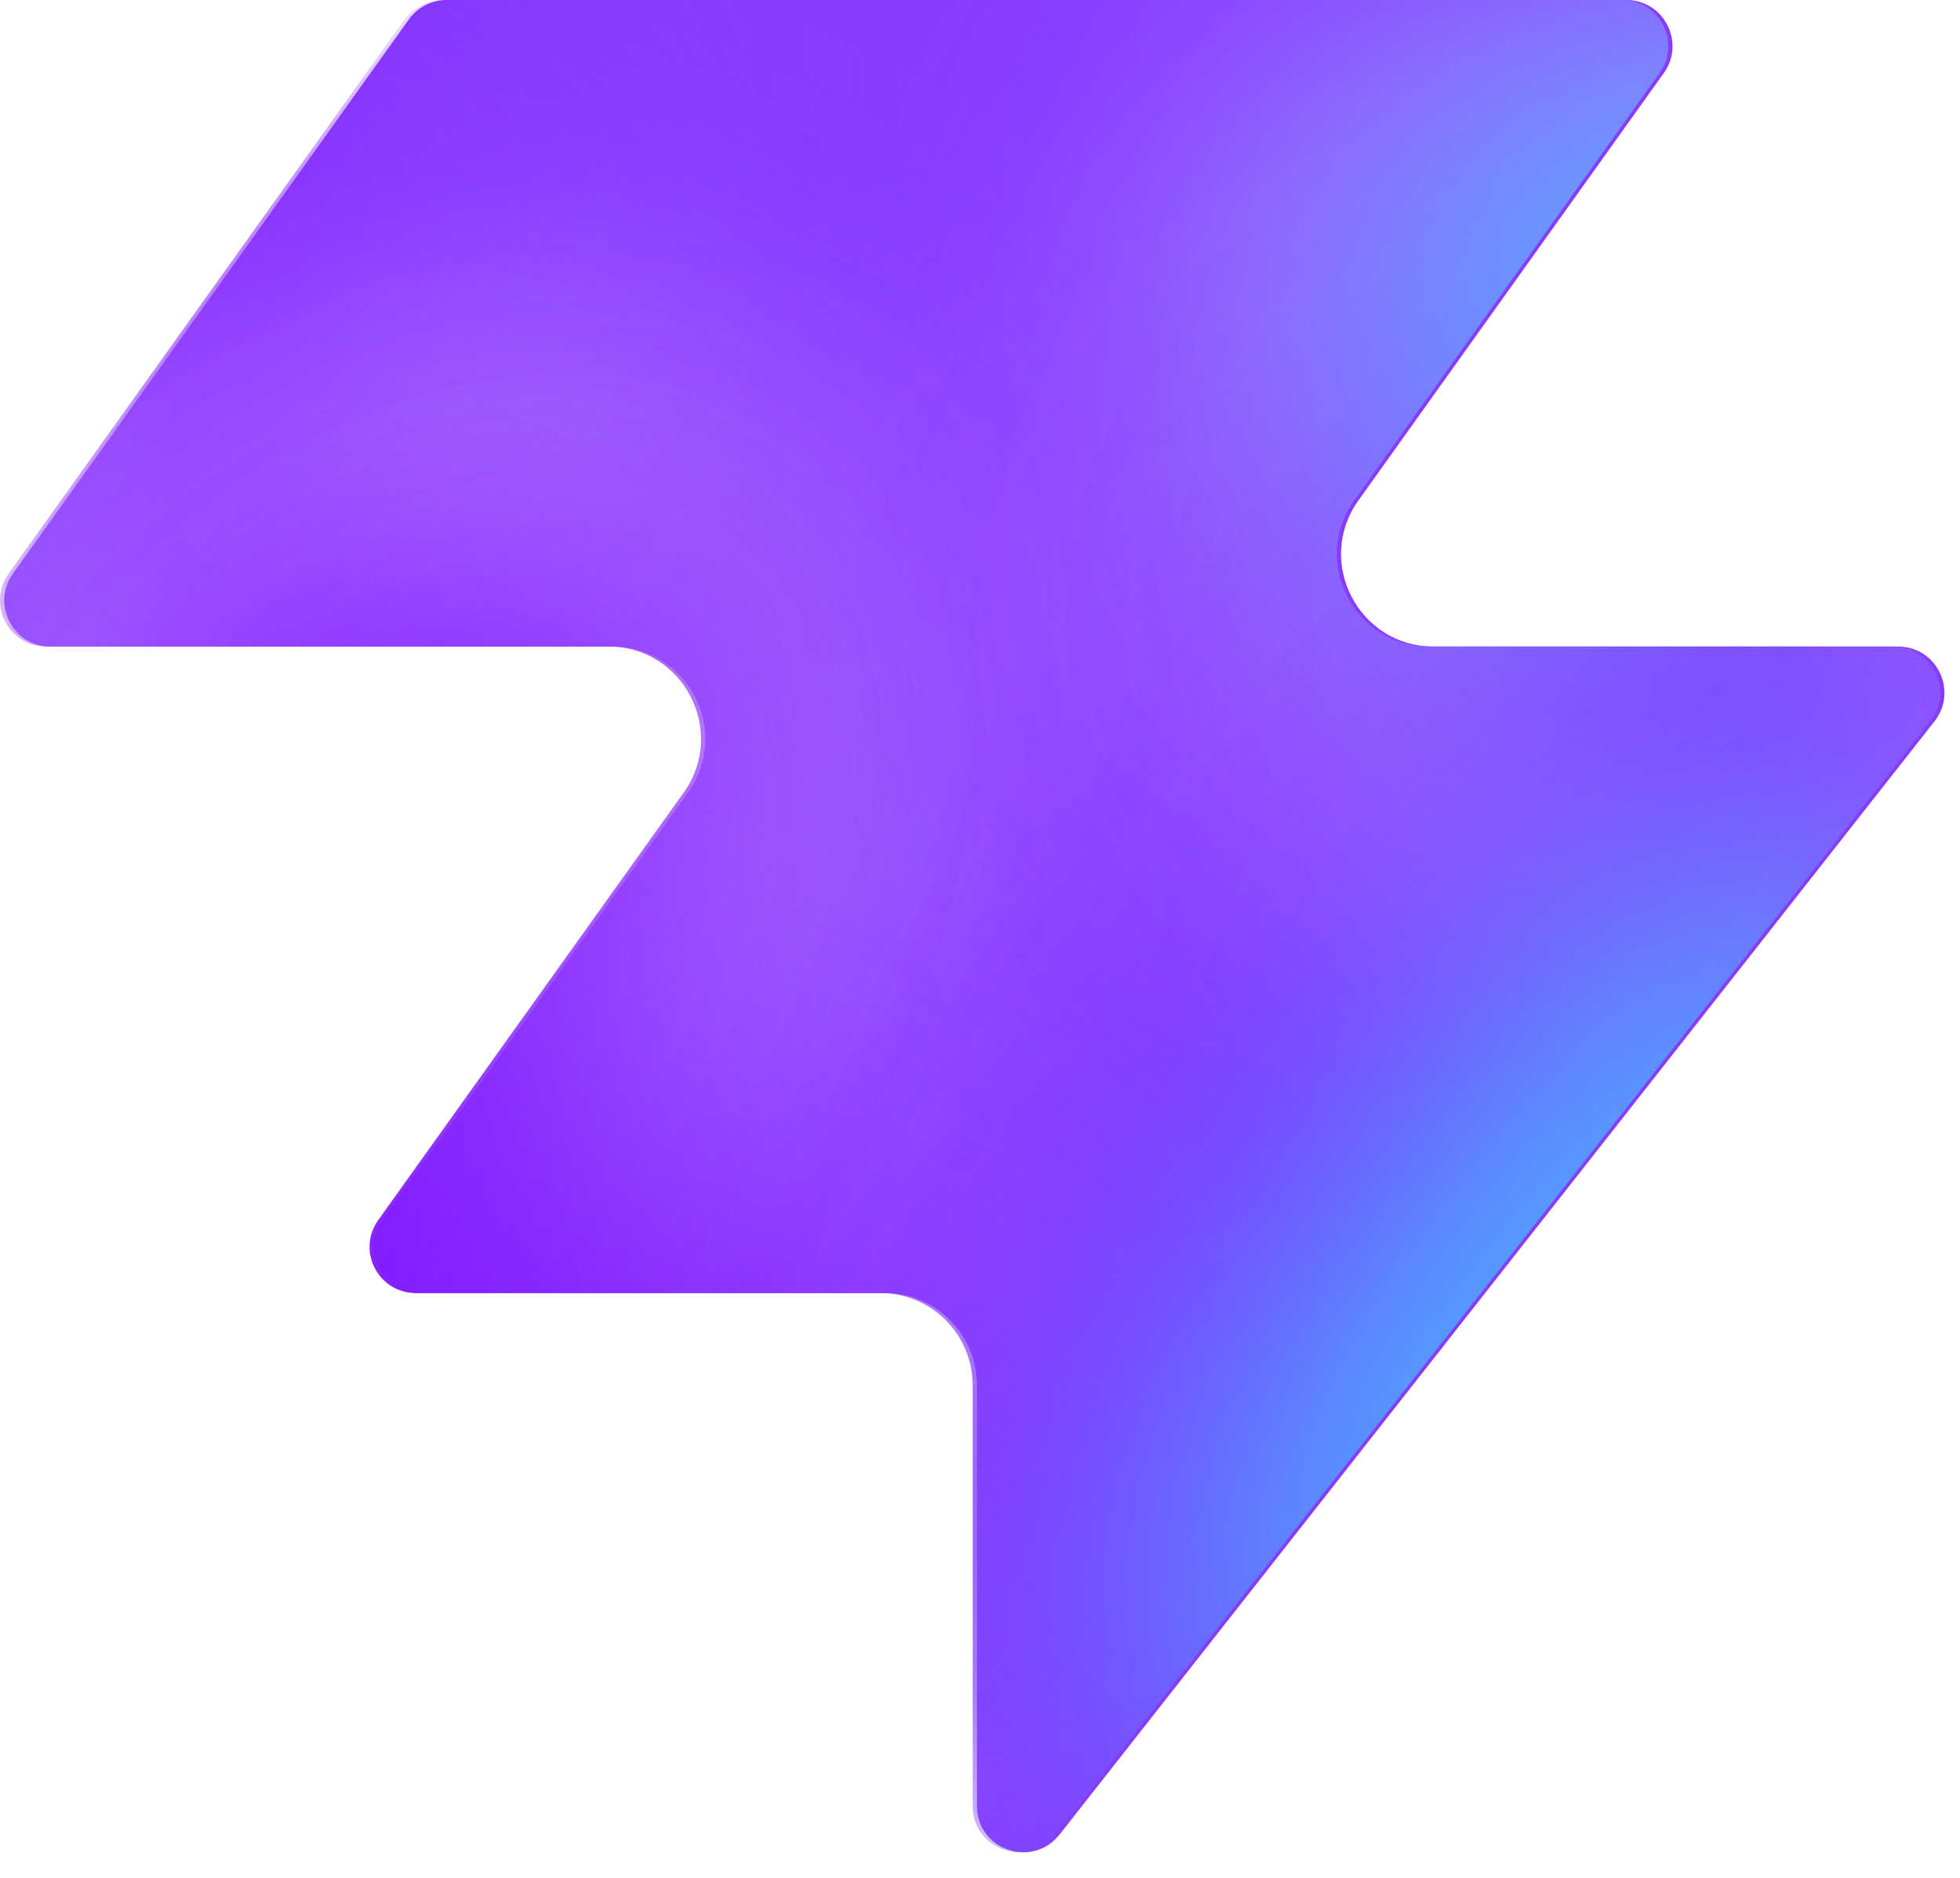
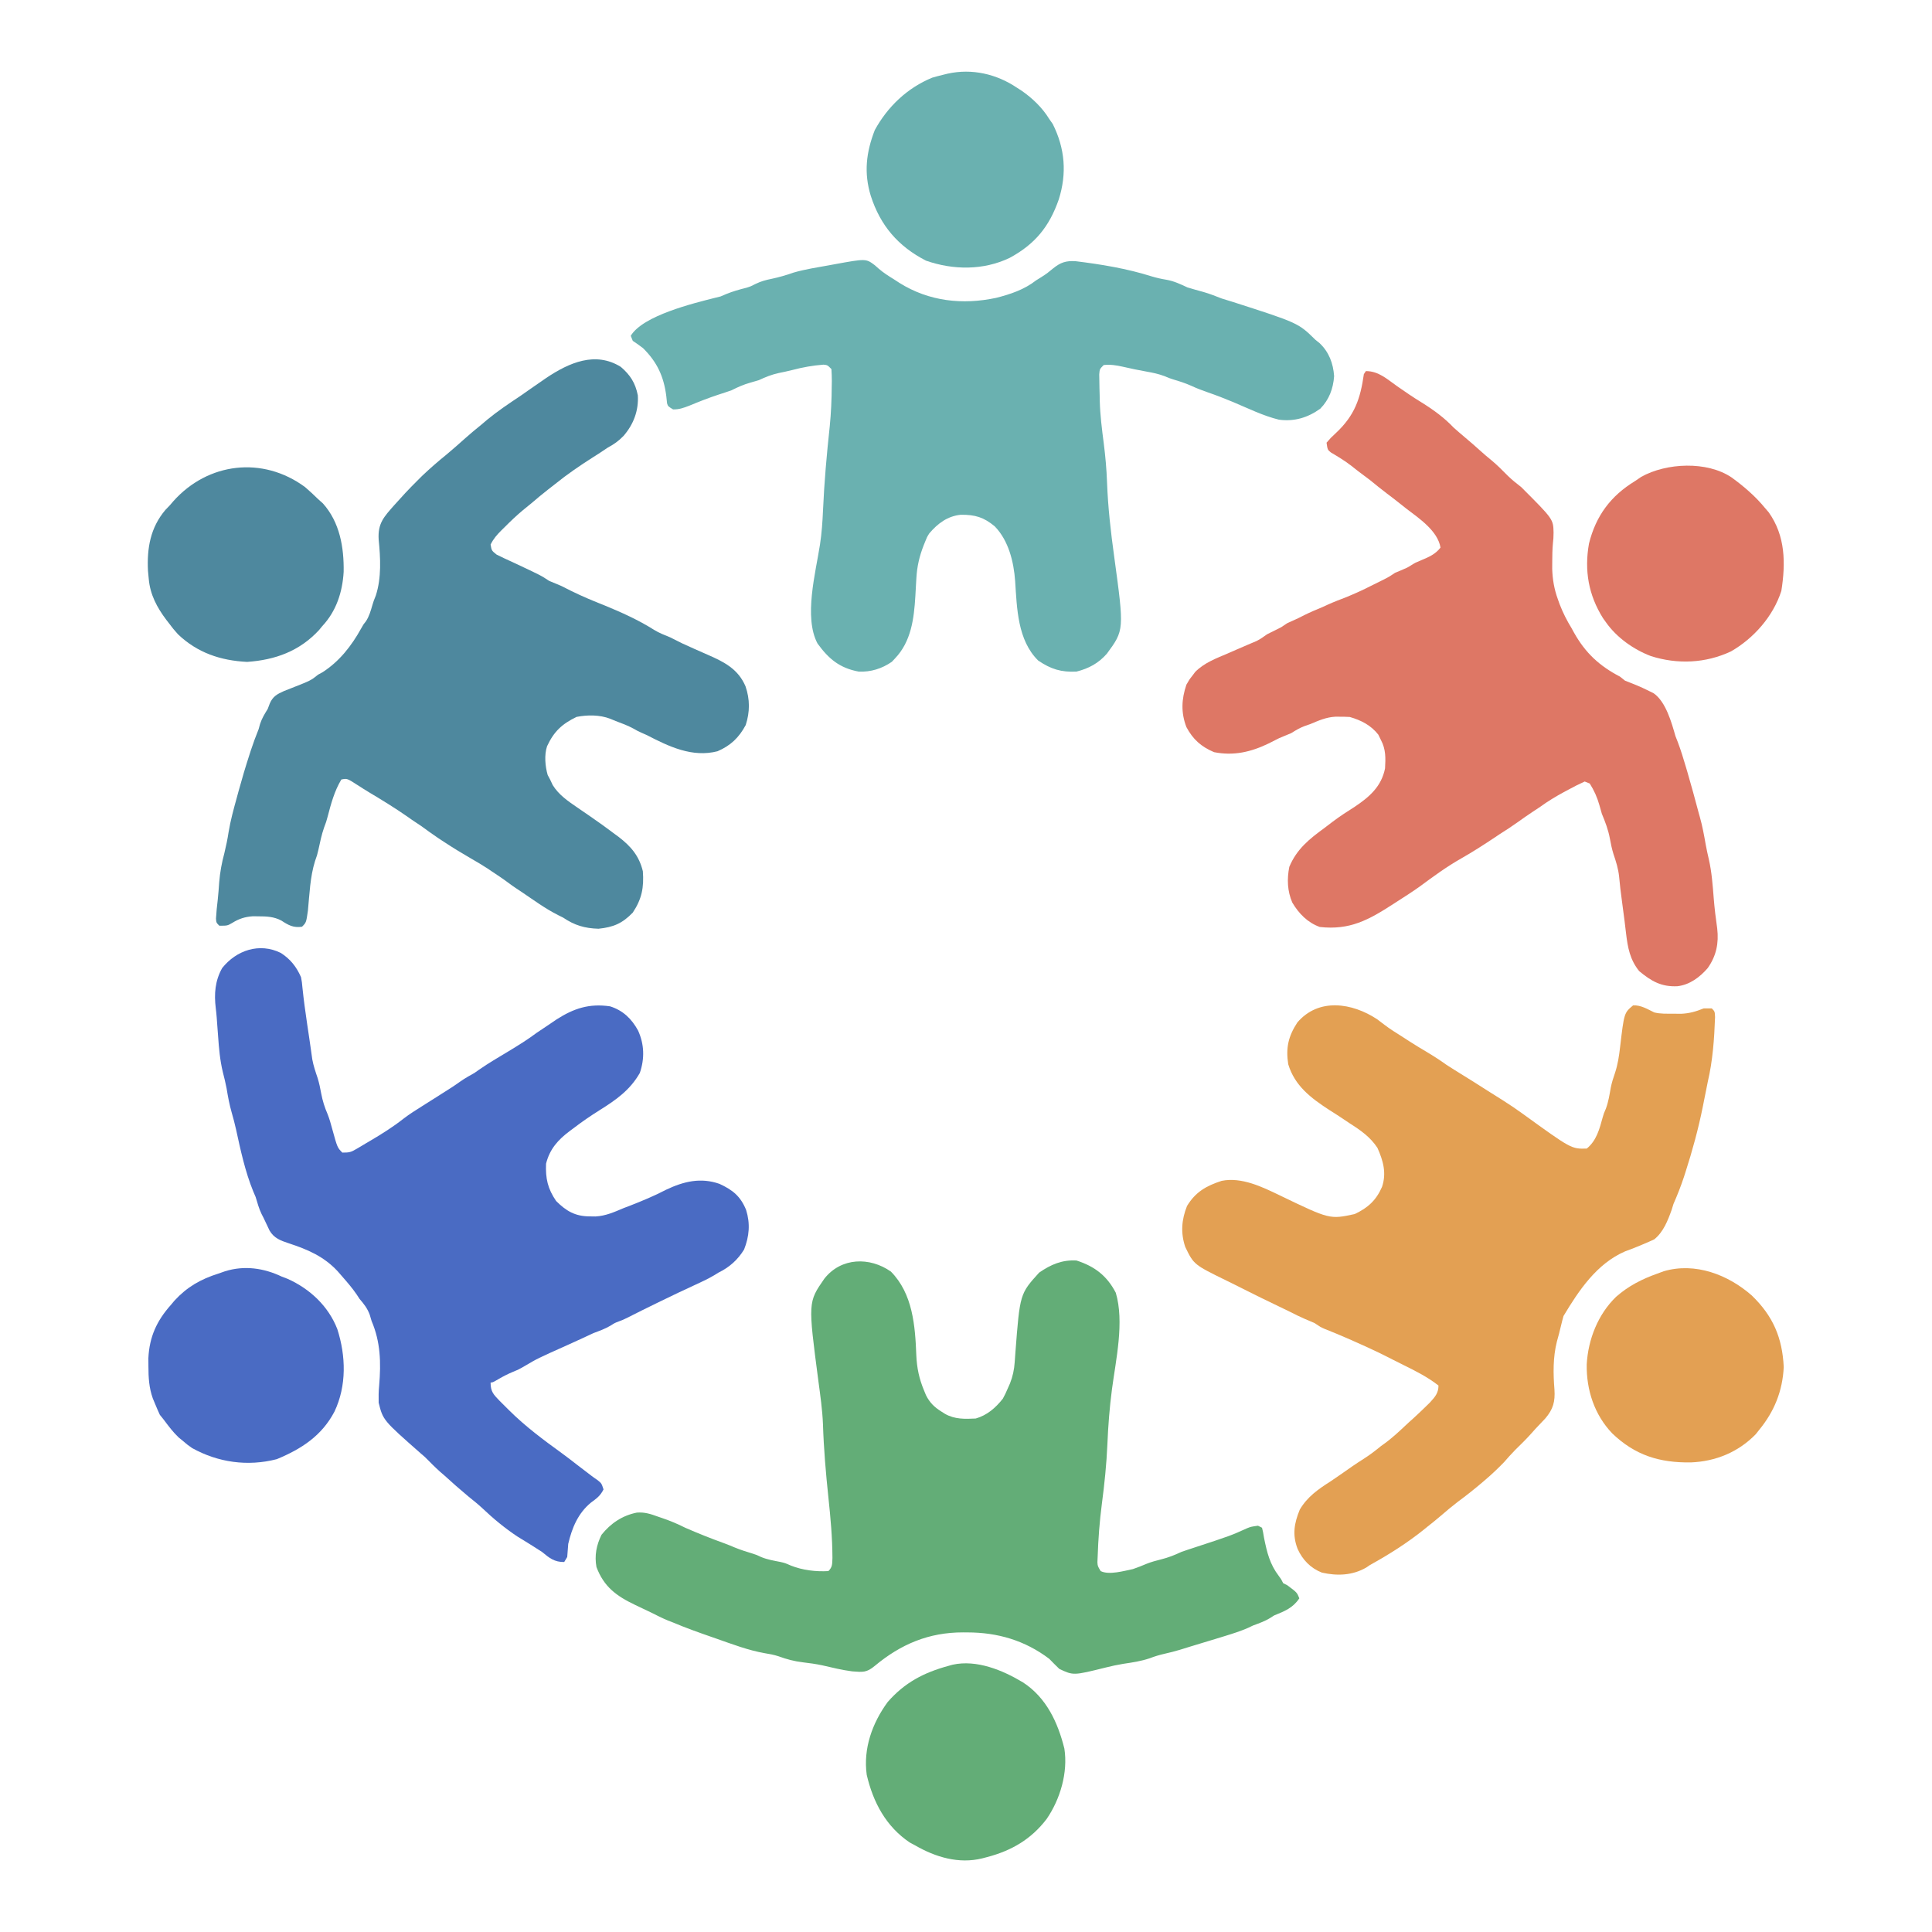
- <svg xmlns="http://www.w3.org/2000/svg" width="48" height="46" fill="none" viewBox="0 0 48 46">
-   <path fill="#863bff" d="M25.946 44.938c-.664.845-2.021.375-2.021-.698V33.937a2.26 2.26 0 0 0-2.262-2.262H10.287c-.92 0-1.456-1.04-.92-1.788l7.48-10.471c1.07-1.497 0-3.578-1.842-3.578H1.237c-.92 0-1.456-1.04-.92-1.788L10.013.474c.214-.297.556-.474.92-.474h28.894c.92 0 1.456 1.04.92 1.788l-7.48 10.471c-1.07 1.498 0 3.579 1.842 3.579h11.377c.943 0 1.473 1.088.89 1.83L25.947 44.94z" style="fill:#863bff;fill:color(display-p3 .525 .23 1);fill-opacity:1" />
-   <mask id="a" width="48" height="46" x="0" y="0" maskUnits="userSpaceOnUse" style="mask-type:alpha">
-     <path fill="#000" d="M25.842 44.938c-.664.844-2.021.375-2.021-.698V33.937a2.26 2.26 0 0 0-2.262-2.262H10.183c-.92 0-1.456-1.04-.92-1.788l7.48-10.471c1.07-1.498 0-3.579-1.842-3.579H1.133c-.92 0-1.456-1.04-.92-1.787L9.91.473c.214-.297.556-.474.92-.474h28.894c.92 0 1.456 1.04.92 1.788l-7.48 10.471c-1.07 1.498 0 3.578 1.842 3.578h11.377c.943 0 1.473 1.088.89 1.832L25.843 44.94z" style="fill:#000;fill-opacity:1" />
-   </mask>
-   <g mask="url(#a)">
-     <g filter="url(#b)">
-       <ellipse cx="5.508" cy="14.704" fill="#ede6ff" rx="5.508" ry="14.704" style="fill:#ede6ff;fill:color(display-p3 .927 .903 1);fill-opacity:1" transform="matrix(.00324 1 1 -.00324 -4.47 31.516)" />
-     </g>
-     <g filter="url(#c)">
-       <ellipse cx="10.399" cy="29.851" fill="#ede6ff" rx="10.399" ry="29.851" style="fill:#ede6ff;fill:color(display-p3 .927 .903 1);fill-opacity:1" transform="matrix(.00324 1 1 -.00324 -39.328 7.883)" />
-     </g>
-     <g filter="url(#d)">
-       <ellipse cx="5.508" cy="30.487" fill="#7e14ff" rx="5.508" ry="30.487" style="fill:#7e14ff;fill:color(display-p3 .492 .077 1);fill-opacity:1" transform="rotate(89.814 -25.913 -14.639)scale(1 -1)" />
-     </g>
-     <g filter="url(#e)">
-       <ellipse cx="5.508" cy="30.599" fill="#7e14ff" rx="5.508" ry="30.599" style="fill:#7e14ff;fill:color(display-p3 .492 .077 1);fill-opacity:1" transform="rotate(89.814 -32.644 -3.334)scale(1 -1)" />
-     </g>
-     <g filter="url(#f)">
-       <ellipse cx="5.508" cy="30.599" fill="#7e14ff" rx="5.508" ry="30.599" style="fill:#7e14ff;fill:color(display-p3 .492 .077 1);fill-opacity:1" transform="matrix(.00324 1 1 -.00324 -34.34 30.47)" />
-     </g>
-     <g filter="url(#g)">
-       <ellipse cx="14.072" cy="22.078" fill="#ede6ff" rx="14.072" ry="22.078" style="fill:#ede6ff;fill:color(display-p3 .927 .903 1);fill-opacity:1" transform="rotate(93.35 24.506 48.493)scale(-1 1)" />
-     </g>
-     <g filter="url(#h)">
-       <ellipse cx="3.47" cy="21.501" fill="#7e14ff" rx="3.47" ry="21.501" style="fill:#7e14ff;fill:color(display-p3 .492 .077 1);fill-opacity:1" transform="rotate(89.009 28.708 47.59)scale(-1 1)" />
-     </g>
-     <g filter="url(#i)">
-       <ellipse cx="3.47" cy="21.501" fill="#7e14ff" rx="3.47" ry="21.501" style="fill:#7e14ff;fill:color(display-p3 .492 .077 1);fill-opacity:1" transform="rotate(89.009 28.708 47.59)scale(-1 1)" />
-     </g>
-     <g filter="url(#j)">
-       <ellipse cx=".387" cy="8.972" fill="#7e14ff" rx="4.407" ry="29.108" style="fill:#7e14ff;fill:color(display-p3 .492 .077 1);fill-opacity:1" transform="rotate(39.51 .387 8.972)" />
-     </g>
-     <g filter="url(#k)">
-       <ellipse cx="47.523" cy="-6.092" fill="#7e14ff" rx="4.407" ry="29.108" style="fill:#7e14ff;fill:color(display-p3 .492 .077 1);fill-opacity:1" transform="rotate(37.892 47.523 -6.092)" />
-     </g>
-     <g filter="url(#l)">
-       <ellipse cx="41.412" cy="6.333" fill="#47bfff" rx="5.971" ry="9.665" style="fill:#47bfff;fill:color(display-p3 .28 .748 1);fill-opacity:1" transform="rotate(37.892 41.412 6.333)" />
-     </g>
-     <g filter="url(#m)">
-       <ellipse cx="-1.879" cy="38.332" fill="#7e14ff" rx="4.407" ry="29.108" style="fill:#7e14ff;fill:color(display-p3 .492 .077 1);fill-opacity:1" transform="rotate(37.892 -1.88 38.332)" />
-     </g>
-     <g filter="url(#n)">
-       <ellipse cx="-1.879" cy="38.332" fill="#7e14ff" rx="4.407" ry="29.108" style="fill:#7e14ff;fill:color(display-p3 .492 .077 1);fill-opacity:1" transform="rotate(37.892 -1.88 38.332)" />
-     </g>
-     <g filter="url(#o)">
-       <ellipse cx="35.651" cy="29.907" fill="#7e14ff" rx="4.407" ry="29.108" style="fill:#7e14ff;fill:color(display-p3 .492 .077 1);fill-opacity:1" transform="rotate(37.892 35.651 29.907)" />
-     </g>
-     <g filter="url(#p)">
-       <ellipse cx="38.418" cy="32.4" fill="#47bfff" rx="5.971" ry="15.297" style="fill:#47bfff;fill:color(display-p3 .28 .748 1);fill-opacity:1" transform="rotate(37.892 38.418 32.4)" />
-     </g>
-   </g>
-   <defs>
-     <filter id="b" width="60.045" height="41.654" x="-19.77" y="16.149" color-interpolation-filters="sRGB" filterUnits="userSpaceOnUse">
-       <feFlood flood-opacity="0" result="BackgroundImageFix" />
-       <feBlend in="SourceGraphic" in2="BackgroundImageFix" result="shape" />
-       <feGaussianBlur result="effect1_foregroundBlur_2002_17158" stdDeviation="7.659" />
-     </filter>
-     <filter id="c" width="90.34" height="51.437" x="-54.613" y="-7.533" color-interpolation-filters="sRGB" filterUnits="userSpaceOnUse">
-       <feFlood flood-opacity="0" result="BackgroundImageFix" />
-       <feBlend in="SourceGraphic" in2="BackgroundImageFix" result="shape" />
-       <feGaussianBlur result="effect1_foregroundBlur_2002_17158" stdDeviation="7.659" />
-     </filter>
-     <filter id="d" width="79.355" height="29.4" x="-49.64" y="2.03" color-interpolation-filters="sRGB" filterUnits="userSpaceOnUse">
-       <feFlood flood-opacity="0" result="BackgroundImageFix" />
-       <feBlend in="SourceGraphic" in2="BackgroundImageFix" result="shape" />
-       <feGaussianBlur result="effect1_foregroundBlur_2002_17158" stdDeviation="4.596" />
-     </filter>
-     <filter id="e" width="79.579" height="29.4" x="-45.045" y="20.029" color-interpolation-filters="sRGB" filterUnits="userSpaceOnUse">
-       <feFlood flood-opacity="0" result="BackgroundImageFix" />
-       <feBlend in="SourceGraphic" in2="BackgroundImageFix" result="shape" />
-       <feGaussianBlur result="effect1_foregroundBlur_2002_17158" stdDeviation="4.596" />
-     </filter>
-     <filter id="f" width="79.579" height="29.4" x="-43.513" y="21.178" color-interpolation-filters="sRGB" filterUnits="userSpaceOnUse">
-       <feFlood flood-opacity="0" result="BackgroundImageFix" />
-       <feBlend in="SourceGraphic" in2="BackgroundImageFix" result="shape" />
-       <feGaussianBlur result="effect1_foregroundBlur_2002_17158" stdDeviation="4.596" />
-     </filter>
-     <filter id="g" width="74.749" height="58.852" x="15.756" y="-17.901" color-interpolation-filters="sRGB" filterUnits="userSpaceOnUse">
-       <feFlood flood-opacity="0" result="BackgroundImageFix" />
-       <feBlend in="SourceGraphic" in2="BackgroundImageFix" result="shape" />
-       <feGaussianBlur result="effect1_foregroundBlur_2002_17158" stdDeviation="7.659" />
-     </filter>
-     <filter id="h" width="61.377" height="25.362" x="23.548" y="2.284" color-interpolation-filters="sRGB" filterUnits="userSpaceOnUse">
-       <feFlood flood-opacity="0" result="BackgroundImageFix" />
-       <feBlend in="SourceGraphic" in2="BackgroundImageFix" result="shape" />
-       <feGaussianBlur result="effect1_foregroundBlur_2002_17158" stdDeviation="4.596" />
-     </filter>
-     <filter id="i" width="61.377" height="25.362" x="23.548" y="2.284" color-interpolation-filters="sRGB" filterUnits="userSpaceOnUse">
-       <feFlood flood-opacity="0" result="BackgroundImageFix" />
-       <feBlend in="SourceGraphic" in2="BackgroundImageFix" result="shape" />
-       <feGaussianBlur result="effect1_foregroundBlur_2002_17158" stdDeviation="4.596" />
-     </filter>
-     <filter id="j" width="56.045" height="63.649" x="-27.636" y="-22.853" color-interpolation-filters="sRGB" filterUnits="userSpaceOnUse">
-       <feFlood flood-opacity="0" result="BackgroundImageFix" />
-       <feBlend in="SourceGraphic" in2="BackgroundImageFix" result="shape" />
-       <feGaussianBlur result="effect1_foregroundBlur_2002_17158" stdDeviation="4.596" />
-     </filter>
-     <filter id="k" width="54.814" height="64.646" x="20.116" y="-38.415" color-interpolation-filters="sRGB" filterUnits="userSpaceOnUse">
-       <feFlood flood-opacity="0" result="BackgroundImageFix" />
-       <feBlend in="SourceGraphic" in2="BackgroundImageFix" result="shape" />
-       <feGaussianBlur result="effect1_foregroundBlur_2002_17158" stdDeviation="4.596" />
-     </filter>
-     <filter id="l" width="33.541" height="35.313" x="24.641" y="-11.323" color-interpolation-filters="sRGB" filterUnits="userSpaceOnUse">
-       <feFlood flood-opacity="0" result="BackgroundImageFix" />
-       <feBlend in="SourceGraphic" in2="BackgroundImageFix" result="shape" />
-       <feGaussianBlur result="effect1_foregroundBlur_2002_17158" stdDeviation="4.596" />
-     </filter>
-     <filter id="m" width="54.814" height="64.646" x="-29.286" y="6.009" color-interpolation-filters="sRGB" filterUnits="userSpaceOnUse">
-       <feFlood flood-opacity="0" result="BackgroundImageFix" />
-       <feBlend in="SourceGraphic" in2="BackgroundImageFix" result="shape" />
-       <feGaussianBlur result="effect1_foregroundBlur_2002_17158" stdDeviation="4.596" />
-     </filter>
-     <filter id="n" width="54.814" height="64.646" x="-29.286" y="6.009" color-interpolation-filters="sRGB" filterUnits="userSpaceOnUse">
-       <feFlood flood-opacity="0" result="BackgroundImageFix" />
-       <feBlend in="SourceGraphic" in2="BackgroundImageFix" result="shape" />
-       <feGaussianBlur result="effect1_foregroundBlur_2002_17158" stdDeviation="4.596" />
-     </filter>
-     <filter id="o" width="54.814" height="64.646" x="8.244" y="-2.416" color-interpolation-filters="sRGB" filterUnits="userSpaceOnUse">
-       <feFlood flood-opacity="0" result="BackgroundImageFix" />
-       <feBlend in="SourceGraphic" in2="BackgroundImageFix" result="shape" />
-       <feGaussianBlur result="effect1_foregroundBlur_2002_17158" stdDeviation="4.596" />
-     </filter>
-     <filter id="p" width="39.409" height="43.623" x="18.713" y="10.588" color-interpolation-filters="sRGB" filterUnits="userSpaceOnUse">
-       <feFlood flood-opacity="0" result="BackgroundImageFix" />
-       <feBlend in="SourceGraphic" in2="BackgroundImageFix" result="shape" />
-       <feGaussianBlur result="effect1_foregroundBlur_2002_17158" stdDeviation="4.596" />
-     </filter>
-   </defs>
+ <svg xmlns="http://www.w3.org/2000/svg" viewBox="-17.5 52.0 1915.9 1915.9" role="img" aria-label="CivicSync">
+   <path d="M0 0 C2.47 1.83 4.93 3.69 7.36 5.58 C12.95 9.87 18.92 13.53 24.87 17.28 C27.06 18.7 29.24 20.12 31.5 21.59 C37.29 25.33 43.19 28.88 49.12 32.4 C55.91 36.45 62.45 40.66 68.87 45.28 C74.43 48.87 80.04 52.38 85.68 55.84 C93.59 60.69 101.4 65.69 109.22 70.68 C114.42 73.99 119.64 77.26 124.87 80.53 C131.55 84.74 138.02 89.14 144.41 93.77 C192.67 128.69 192.67 128.69 207.87 128.28 C217.56 120.53 220.59 108.73 223.75 97.15 C224.87 93.28 224.87 93.28 226.93 88.53 C229.44 81.72 230.47 74.87 231.74 67.74 C232.77 62.74 234.17 58.2 235.87 53.4 C238.68 45.01 239.91 36.66 240.93 27.9 C244.94 -6.28 244.94 -6.28 253.87 -13.72 C261.59 -14.13 268.07 -9.99 274.87 -6.72 C281.01 -5.19 287.21 -5.5 293.5 -5.47 C296.13 -5.45 298.76 -5.42 301.47 -5.39 C309.88 -5.77 316.14 -7.63 323.87 -10.72 C326.51 -10.72 329.15 -10.72 331.87 -10.72 C334.87 -7.72 334.87 -7.72 335.14 -2.16 C334.36 19.51 332.84 41.13 327.87 62.28 C327.19 65.63 326.53 68.98 325.87 72.34 C325.2 75.65 324.54 78.96 323.87 82.28 C323.59 83.73 323.3 85.18 323.01 86.67 C318.56 108.76 312.66 130.4 305.75 151.84 C305.5 152.6 305.5 152.6 304.26 156.46 C301.25 165.64 297.74 174.43 293.87 183.28 C293.29 185.15 292.72 187.03 292.12 188.96 C288.31 199.65 283.85 211.09 274.87 218.28 C271.61 219.81 268.32 221.26 265 222.65 C263.12 223.45 261.24 224.24 259.31 225.05 C254.88 226.87 250.43 228.56 245.93 230.21 C217.75 242.44 200.14 268.83 184.87 294.28 C183.96 297.46 183.13 300.68 182.37 303.9 C181.11 309.2 179.82 314.44 178.29 319.67 C174.35 335.22 174.59 351.4 175.87 367.28 C176.63 379.17 174.66 386.65 166.82 395.86 C164.64 398.22 162.43 400.55 160.19 402.86 C157.89 405.23 155.66 407.67 153.49 410.17 C148.28 416.08 142.64 421.53 137.03 427.06 C133.14 431.01 129.5 435.09 125.87 439.28 C120.08 445.22 114.19 450.9 107.87 456.28 C106.86 457.14 105.84 458.01 104.8 458.91 C96.8 465.73 88.65 472.23 80.18 478.46 C74.32 482.94 68.75 487.61 63.18 492.43 C58.83 496.17 54.37 499.73 49.87 503.28 C48.88 504.08 47.9 504.89 46.88 505.72 C30.11 519.26 11.73 530.86 -7.13 541.28 C-8.32 542.09 -9.52 542.9 -10.75 543.74 C-24.5 551.7 -39.67 552.19 -54.75 548.78 C-65.98 544.37 -73.95 536.13 -78.88 525.15 C-84.19 511.28 -82.24 499.86 -76.69 486.34 C-69.17 473.55 -58.44 466.11 -46.13 458.28 C-43.35 456.39 -40.58 454.5 -37.82 452.59 C-36.48 451.67 -35.15 450.75 -33.77 449.8 C-30.84 447.77 -27.92 445.71 -25 443.65 C-21.09 440.94 -17.15 438.38 -13.13 435.84 C-7.13 432.01 -1.64 427.8 3.87 423.28 C5.75 421.92 7.62 420.55 9.56 419.15 C15.86 414.28 21.58 409.1 27.35 403.62 C30.14 400.97 32.99 398.39 35.87 395.84 C40.22 391.87 44.48 387.84 48.68 383.71 C49.93 382.5 51.17 381.28 52.45 380.02 C57.37 374.64 60.87 370.72 60.87 363.28 C50.43 355.08 38.75 349.11 26.87 343.28 C6.87 333.28 6.87 333.28 2.5 331.03 C-5.95 326.9 -14.54 323.1 -23.13 319.28 C-24.53 318.65 -25.94 318.03 -27.38 317.39 C-35.65 313.74 -43.98 310.28 -52.39 306.95 C-56.13 305.28 -56.13 305.28 -62.13 301.28 C-65.54 299.8 -68.95 298.33 -72.38 296.89 C-77.03 294.89 -81.53 292.62 -86.04 290.32 C-91.16 287.76 -96.33 285.3 -101.5 282.84 C-110.77 278.42 -119.97 273.9 -129.13 269.28 C-131.8 267.94 -134.46 266.61 -137.13 265.28 C-138.45 264.62 -139.77 263.95 -141.12 263.27 C-143.8 261.94 -146.48 260.62 -149.16 259.31 C-181.75 243.35 -181.75 243.35 -190.25 225.84 C-194.96 211.88 -193.93 198.78 -188.5 185.21 C-180.07 171.24 -169.27 165.18 -154.13 160.28 C-134.34 156.32 -113.87 166.29 -96.49 174.69 C-47 198.55 -47 198.55 -22.19 193.21 C-9.05 186.95 -0.97 179.64 4.87 166.28 C9.5 152.62 6.05 140.42 0.37 127.65 C-6.67 116.84 -16.39 110.11 -27.13 103.28 C-29.65 101.59 -32.17 99.91 -34.69 98.21 C-38.95 95.37 -43.22 92.6 -47.57 89.9 C-65.71 78.08 -81.66 66.08 -88.13 44.65 C-90.67 28.47 -88.08 17.01 -79.13 3.28 C-57.99 -21.52 -24.7 -16.29 0 0 Z " fill="#E3A053" transform="translate(1348.129,1062.723)" />
+   <path d="M0 0 C12.68 0 20.9 7.92 31 15 C38.89 20.51 46.79 25.92 55 30.94 C66.65 38.15 77.54 46.04 87 56 C90.61 59.25 94.29 62.4 98.01 65.53 C103.3 69.98 108.51 74.47 113.62 79.12 C117.09 82.27 120.65 85.32 124.31 88.25 C130.12 93.1 135.32 98.29 140.62 103.69 C144.82 107.81 149.35 111.4 154 115 C185.8 146.8 185.8 146.8 186.12 160.06 C186 166 186 166 185.5 170.54 C184.92 176.82 184.83 183.01 184.81 189.31 C184.8 191.58 184.78 193.84 184.77 196.18 C185.13 206.77 186.75 216.29 190.38 226.25 C190.96 227.88 191.55 229.52 192.15 231.2 C195.42 239.67 199.26 247.26 204 255 C204.8 256.46 205.61 257.93 206.44 259.44 C217.81 279.69 231.71 292.43 252 303 C253.65 304.32 255.3 305.64 257 307 C260.57 308.42 264.14 309.84 267.73 311.24 C272.29 313.12 276.71 315.17 281.12 317.38 C281.82 317.72 281.82 317.72 285.32 319.46 C297.46 327.83 303.15 348.52 307 362 C307.75 363.91 308.5 365.81 309.27 367.78 C312.37 375.99 314.91 384.27 317.38 392.69 C317.85 394.31 318.33 395.93 318.83 397.61 C322.76 411.02 326.44 424.49 330 438 C330.39 439.37 330.77 440.74 331.17 442.15 C333.72 451.18 335.38 460.27 336.99 469.5 C337.9 474.46 338.97 479.34 340.12 484.25 C343 496.94 343.91 509.74 344.94 522.69 C345.75 532.8 346.96 542.8 348.41 552.84 C350.07 567.4 347.54 579.85 339 592 C331.19 601.04 321.11 608.6 309 610 C293.15 610.79 283.14 605.12 271 595 C261.9 583.7 259.66 571.72 258 557.56 C257.67 554.83 257.34 552.1 257.01 549.37 C256.84 547.98 256.68 546.6 256.51 545.17 C255.7 538.5 254.78 531.85 253.88 525.19 C252.79 517.23 251.82 509.31 251.12 501.31 C250.3 493.42 248.05 486.36 245.51 478.87 C243.95 473.85 242.94 468.92 242 463.75 C240.33 454.84 237.5 447.36 234 439 C233.16 436.13 232.34 433.26 231.56 430.38 C229.31 422.47 226.38 415.97 222 409 C220.35 408.34 218.7 407.68 217 407 C211.49 409.49 206.29 412.1 201 415 C199.45 415.83 197.9 416.66 196.3 417.52 C188.18 421.94 180.49 426.55 173 432 C170.59 433.61 168.17 435.22 165.75 436.81 C160.68 440.18 155.69 443.63 150.75 447.19 C144.97 451.35 139.04 455.21 133 459 C131.18 460.22 129.37 461.43 127.5 462.69 C116.69 469.86 105.8 476.92 94.5 483.31 C80.04 491.52 66.78 501.23 53.44 511.12 C46.12 516.34 38.57 521.16 31 526 C29.73 526.82 28.46 527.64 27.15 528.49 C2.68 544.33 -15.95 554.58 -45.69 551.25 C-57.76 546.95 -66.52 537.95 -73 527 C-77.9 515.58 -78.34 503.79 -75.94 491.62 C-68.51 473.89 -56.07 464.01 -41 453 C-38.29 450.94 -35.58 448.88 -32.88 446.81 C-25.79 441.49 -18.49 436.73 -11 432 C3.61 422.26 15.43 411.85 19 394 C19.59 383.9 19.87 375.12 15 366 C14.11 364.18 13.23 362.37 12.31 360.5 C5.03 351.21 -4.76 346.21 -16 343 C-19.14 342.82 -22.29 342.74 -25.44 342.75 C-26.24 342.75 -26.24 342.75 -30.31 342.73 C-39.37 343.25 -46.69 346.48 -55 350 C-56.9 350.66 -58.8 351.32 -60.75 352 C-65.71 353.89 -69.53 356.18 -74 359 C-77.99 360.69 -81.99 362.35 -86 364 C-89.45 365.74 -92.9 367.48 -96.35 369.23 C-113.91 377.75 -131.19 381.76 -150.62 377.88 C-163.48 372.37 -171.4 365.3 -178 353 C-183.48 338.64 -182.87 325.4 -178 311 C-175.12 305.94 -175.12 305.94 -172 302 C-171.11 300.8 -170.23 299.61 -169.31 298.38 C-160.4 289.29 -148.5 284.91 -137 280 C-134.29 278.81 -131.58 277.63 -128.88 276.44 C-124.82 274.66 -120.77 272.9 -116.69 271.18 C-115.29 270.59 -113.88 269.99 -112.44 269.38 C-111.18 268.85 -109.92 268.32 -108.62 267.77 C-104.74 265.87 -101.5 263.53 -98 261 C-93.34 258.65 -88.68 256.32 -84 254 C-82.02 252.68 -80.04 251.36 -78 250 C-74.35 248.31 -70.68 246.64 -67 245 C-65.04 244.01 -63.08 243.02 -61.06 242 C-55.13 239.06 -49.13 236.51 -43 234 C-41.21 233.17 -39.41 232.35 -37.56 231.5 C-31.46 228.76 -25.25 226.4 -19 224 C-10.84 220.6 -2.86 217.04 5 213 C9.37 210.82 13.74 208.64 18.12 206.5 C23 204 23 204 29 200 C29.97 199.6 29.97 199.6 34.88 197.56 C41 195 41 195 45 192.5 C49 190 49 190 54.88 187.56 C62.37 184.43 69.06 181.58 74 175 C71.24 158.47 52.91 146.13 40.23 136.48 C37.44 134.33 34.68 132.14 31.94 129.94 C28.36 127.08 24.73 124.3 21.06 121.56 C15.24 117.18 9.64 112.61 4 108 C0.01 104.99 -3.99 101.99 -8 99 C-10.04 97.39 -12.08 95.78 -14.19 94.12 C-20.66 89.07 -27.56 84.89 -34.64 80.74 C-38 78 -38 78 -39 71 C-35 66.33 -35 66.33 -29.56 61.25 C-11.14 43.94 -5.46 27.48 -2 3 C-1.34 2.01 -0.68 1.02 0 0 Z " fill="#DE7765" transform="translate(1337,420)" />
+   <path d="M0 0 C1.24 1.09 2.48 2.19 3.75 3.31 C8.55 7.48 13.59 10.67 19 14 C20.88 15.22 22.75 16.43 24.69 17.69 C53.82 35.85 87.07 39.5 120.31 32.38 C134.53 28.8 148.38 24.13 160 15 C160.9 14.44 160.9 14.44 165.44 11.62 C171 8 171 8 176.75 3.25 C184.25 -2.82 189.57 -4.52 199 -4 C224.31 -0.9 250.15 3.34 274.5 11.06 C279.46 12.54 283.94 13.55 289 14.38 C296.7 15.73 302.9 18.68 310 22 C315.3 23.63 320.63 25.1 325.98 26.56 C332.15 28.33 338.03 30.65 344 33 C347.64 34.12 351.28 35.25 354.92 36.37 C419.95 57.26 419.95 57.26 437 74 C438.36 75.09 439.72 76.19 441.12 77.31 C450.45 86.18 454.59 97.32 455.5 110 C454.61 122.4 450.56 133.34 441.75 142.31 C429.3 151.24 416.06 155.19 400.81 153.19 C385.1 149.38 370.18 141.91 355.31 135.69 C346.94 132.18 338.58 128.95 330 126 C324.46 124.05 319.13 122.06 313.81 119.56 C307.98 116.99 302.2 115.1 296.09 113.31 C292 112 292 112 287.29 110 C281.38 107.76 275.72 106.61 269.5 105.5 C261.63 104.06 253.84 102.54 246.06 100.69 C239.58 99.23 233.67 98.28 227 99 C223 103 223 103 222.57 108.27 C222.61 110.43 222.65 112.59 222.69 114.81 C222.73 117.17 222.77 119.52 222.81 121.95 C222.84 123.11 222.84 123.11 223 129 C223.03 130.88 223.06 132.77 223.1 134.71 C223.49 148.7 225.21 162.45 227.02 176.31 C228.68 189.33 229.85 202.3 230.32 215.41 C231.24 240.26 234.03 264.6 237.44 289.23 C247.36 361.82 247.36 361.82 230.19 385.19 C221.97 394.63 212.23 399.94 200 403 C184.93 403.75 174.6 400.62 162 392 C141.52 371.82 140.98 340.15 139.18 313.16 C137.81 294.07 132.67 273.1 119 259 C107.97 249.84 99.55 247.38 85.34 247.47 C72.13 248.78 62.45 256.06 54 266 C51.75 269.62 51.75 269.62 50 274 C49.51 275.22 49.02 276.44 48.51 277.7 C44.26 288.55 41.9 298.62 41.25 310.29 C41.2 311.26 41.2 311.26 40.9 316.14 C40.68 320.15 40.45 324.16 40.23 328.17 C38.89 350.46 36.1 373.23 20 390 C19.48 390.55 19.48 390.55 16.88 393.31 C7.13 400.07 -4.16 403.6 -16 403 C-34.9 399.47 -45.72 390.41 -56.81 375.12 C-70.62 349.1 -58.64 304.87 -54.34 277.02 C-52.63 265.75 -51.85 254.57 -51.35 243.18 C-50.13 215.21 -47.67 187.45 -44.65 159.61 C-43.35 146.34 -42.77 133.14 -42.69 119.81 C-42.66 118.24 -42.63 116.68 -42.6 115.06 C-42.58 111.04 -42.77 107.02 -43 103 C-47 99 -47 99 -50.88 98.62 C-61.45 99.4 -71.52 101.24 -81.78 103.93 C-86.27 105.07 -90.78 106 -95.31 106.94 C-102.42 108.49 -108.4 110.89 -115 114 C-117.84 114.87 -120.7 115.7 -123.56 116.5 C-130.19 118.37 -135.84 120.88 -142 124 C-146.42 125.57 -150.88 127.02 -155.34 128.46 C-165.04 131.66 -174.52 135.38 -183.94 139.31 C-189.69 141.5 -193.9 143.1 -200 143 C-205 140 -205 140 -206 137 C-206.25 134.65 -206.5 132.3 -206.75 129.88 C-209.23 110.41 -215.76 96.12 -229.88 82.19 C-233.15 79.66 -236.56 77.3 -240 75 C-240.66 73.35 -241.32 71.7 -242 70 C-229.94 49.9 -179.79 37.73 -158.31 32.31 C-156.56 31.88 -154.81 31.45 -153 31 C-151.14 30.22 -149.29 29.43 -147.38 28.62 C-140.82 25.92 -134.36 24.12 -127.49 22.41 C-123 21 -123 21 -118.11 18.5 C-112.8 15.9 -108.1 14.67 -102.31 13.5 C-94.8 11.9 -87.8 9.88 -80.56 7.32 C-68.96 3.96 -56.87 2.15 -45 0 C-43.2 -0.33 -41.39 -0.67 -39.53 -1.01 C-8.8 -6.6 -8.8 -6.6 0 0 Z " fill="#6AB1B0" transform="translate(850,315)" />
+   <path d="M0 0 C9.54 6.17 15.43 13.66 20 24 C20.93 29 20.93 29 21.44 34.56 C22.66 46.37 24.26 58.08 26 69.81 C26.25 71.5 26.5 73.19 26.76 74.93 C27.25 78.27 27.75 81.61 28.25 84.95 C28.77 88.42 29.27 91.9 29.75 95.38 C29.88 96.25 29.88 96.25 30.5 100.67 C30.72 102.23 30.94 103.8 31.16 105.41 C32.34 111.89 34.42 117.97 36.53 124.2 C38.06 129.2 39.07 134.11 40 139.25 C41.38 146.61 43.43 153.11 46.43 160.02 C48.33 164.83 49.65 169.7 51 174.69 C56.07 193.07 56.07 193.07 61 198 C68 198 69.52 197.62 75.19 194.25 C76.58 193.43 77.97 192.61 79.41 191.77 C80.16 191.31 80.16 191.31 84 189 C85.66 188.03 87.32 187.05 89.03 186.05 C100.27 179.41 111.18 172.59 121.44 164.5 C127.38 159.94 133.66 155.98 140 152 C143.17 150 146.33 148 149.5 146 C151.11 144.99 152.71 143.97 154.37 142.93 C170.95 132.44 170.95 132.44 178.31 127.25 C182.75 124.17 187.28 121.62 192 119 C193.46 117.97 194.93 116.94 196.44 115.88 C205.95 109.25 215.96 103.43 225.89 97.46 C235.55 91.63 244.96 85.78 254 79 C257.82 76.41 261.66 73.85 265.51 71.31 C268.19 69.53 270.85 67.71 273.5 65.88 C290.57 54.97 305.84 49.94 326.44 52.94 C339.34 56.99 347.89 65.32 354.25 76.94 C360.46 90.63 360.87 104.71 356 119 C346.27 136.08 332.32 145.8 316 156 C307.02 161.64 298.42 167.53 290 174 C289.43 174.42 289.43 174.42 286.57 176.54 C274.89 185.29 266.64 194.45 263 209 C262.4 223.62 264.59 233.7 273 246 C283.08 256.08 291.99 261.14 306.06 261.25 C308.05 261.28 310.05 261.3 312.1 261.33 C322.27 260.76 330.7 256.94 340 253 C341.92 252.28 343.84 251.56 345.81 250.81 C358.15 245.98 370.45 240.91 382.19 234.75 C399.62 226.5 416.44 222.47 435 229 C448.07 235.03 455.83 241.24 461.38 254.81 C465.64 268.42 464.58 280.91 459.38 294.12 C453.09 304.37 444.73 311.79 434 317 C432.52 317.91 431.03 318.83 429.5 319.77 C423.7 323.18 417.82 325.97 411.69 328.75 C399.84 334.17 388.09 339.79 376.38 345.5 C374.8 346.27 373.23 347.03 371.62 347.82 C362.33 352.35 353.07 356.92 343.88 361.62 C339 364 339 364 334.88 365.5 C331 367 331 367 327.31 369.38 C321.79 372.73 316.04 374.71 310 377 C306.35 378.69 302.7 380.39 299.06 382.1 C293.89 384.52 288.68 386.85 283.47 389.19 C254.51 402.16 254.51 402.16 241.75 409.69 C236 413 236 413 230.12 415.44 C225.23 417.49 220.94 419.66 216.38 422.31 C210 426 210 426 208 426 C208 435.17 210.9 437.85 217.14 444.37 C219.17 446.4 221.21 448.42 223.25 450.44 C224.26 451.45 225.27 452.46 226.32 453.5 C242.55 469.64 260.63 483.04 279.12 496.44 C283.83 499.87 288.41 503.41 293 507 C309.29 519.51 309.29 519.51 314.4 523.03 C318 526 318 526 320 532 C316.74 538.52 313.18 540.9 307.44 545.15 C294.59 555.79 288.73 570.19 285 586 C284.63 590.33 284.28 594.66 284 599 C283.5 599.83 283.5 599.83 281 604 C271.33 604.14 266.21 600.01 259 594 C255.96 592 252.9 590.05 249.81 588.12 C248.12 587.06 246.42 586 244.68 584.91 C241.28 582.79 237.86 580.7 234.44 578.62 C222.14 570.42 210.87 561.13 200.16 550.96 C195.64 546.73 190.83 542.88 186 539 C177.81 532.2 169.85 525.19 162 518 C160.68 516.87 159.36 515.73 158 514.56 C152.79 509.92 147.94 504.94 143 500 C141.78 498.94 140.56 497.88 139.3 496.79 C101.34 463.38 101.34 463.38 97 446 C96.87 440.26 96.93 434.67 97.5 428.96 C99.4 406.4 98.91 385.86 90 365 C89.38 362.92 88.76 360.83 88.12 358.69 C85.71 352.23 82.46 348.21 78 343 C77.07 341.58 76.14 340.15 75.19 338.69 C70.9 332.39 66 326.73 61 321 C60.23 320.11 60.23 320.11 56.31 315.62 C42.5 300.81 26.59 294.08 7.74 287.89 C-0.36 285.18 -6.64 282.99 -11.2 275.29 C-11.51 274.62 -11.51 274.62 -13.12 271.19 C-13.77 269.84 -14.41 268.49 -15.07 267.11 C-15.39 266.43 -15.39 266.43 -17 263 C-17.7 261.64 -18.4 260.28 -19.12 258.88 C-21.75 253.45 -23.24 247.76 -25 242 C-25.78 240.18 -26.55 238.35 -27.36 236.47 C-35.4 216.78 -39.92 195.66 -44.44 174.92 C-45.7 169.35 -47.09 163.91 -48.69 158.44 C-51 150.46 -52.47 142.43 -53.81 134.23 C-54.84 128.85 -56.12 123.65 -57.48 118.35 C-60.38 106.36 -61.4 94.46 -62.25 82.19 C-62.57 77.97 -62.88 73.76 -63.2 69.54 C-63.33 67.71 -63.46 65.87 -63.6 63.98 C-63.85 60.92 -64.14 57.86 -64.53 54.81 C-66.27 40.67 -65.27 27.59 -58.19 15 C-44.1 -2.68 -21.23 -10.48 0 0 Z " fill="#4A6BC3" transform="translate(261,997)" />
+   <path d="M0 0 C9.35 8.03 14.41 15.86 16.88 28.19 C17.83 43.42 12.57 57.17 2.62 68.56 C-2.15 73.53 -7.03 76.91 -13.12 80.19 C-16.13 82.18 -19.13 84.18 -22.12 86.19 C-23.88 87.3 -25.63 88.42 -27.44 89.56 C-40.47 97.87 -53.11 106.46 -65.12 116.19 C-67.39 117.96 -69.67 119.73 -71.94 121.5 C-77.64 125.97 -83.2 130.57 -88.7 135.29 C-91.52 137.67 -94.39 139.99 -97.27 142.29 C-103.55 147.54 -109.35 153.08 -115.12 158.88 C-116.15 159.88 -117.17 160.89 -118.22 161.92 C-122.84 166.54 -126.18 170.3 -129.12 176.19 C-128.12 182.19 -128.12 182.19 -123.12 186.19 C-120.62 187.48 -118.07 188.7 -115.5 189.88 C-114.75 190.22 -114.75 190.22 -110.96 191.97 C-110.16 192.33 -110.16 192.33 -106.12 194.19 C-79.03 206.92 -79.03 206.92 -71.12 212.19 C-67.13 213.87 -63.13 215.53 -59.12 217.19 C-55.73 218.88 -52.34 220.58 -48.96 222.3 C-38.27 227.57 -27.3 232.13 -16.22 236.51 C0.65 243.43 17.61 251.07 33.05 260.83 C38.09 263.94 43.41 265.95 48.88 268.19 C52.88 270.19 56.88 272.19 60.88 274.19 C69.15 277.99 77.46 281.7 85.81 285.33 C102.31 292.52 116.33 299.49 123.69 316.81 C128.11 329.71 128.1 342.22 123.88 355.19 C117.18 367.7 108.9 375.58 95.88 381.19 C70.84 387.61 47.75 376.52 25.88 365.19 C24.33 364.51 22.78 363.83 21.19 363.12 C16.87 361.19 16.87 361.19 12.62 358.75 C6.88 355.65 0.99 353.46 -5.12 351.19 C-6.02 350.82 -6.02 350.82 -10.56 348.94 C-20.9 344.97 -33.07 344.99 -43.88 347.12 C-58.31 354.13 -66.28 361.51 -73.12 376.19 C-76.01 384.85 -75.01 396.14 -72.5 404.75 C-71.72 406.21 -70.93 407.68 -70.12 409.19 C-69.26 411.02 -68.39 412.86 -67.5 414.75 C-61.45 424.49 -52.42 430.61 -43.06 437 C-41.06 438.38 -39.06 439.75 -36.99 441.17 C-35.06 442.49 -33.12 443.82 -31.12 445.19 C-27.97 447.39 -24.83 449.6 -21.69 451.81 C-20.41 452.71 -19.13 453.61 -17.82 454.54 C-13.88 457.37 -10 460.27 -6.12 463.19 C-4.83 464.14 -3.53 465.09 -2.19 466.06 C10.01 475.45 18.2 484.91 21.88 500.19 C23.06 516.19 20.89 527.66 11.88 541.19 C1.46 551.97 -7.35 555.65 -22.12 557.19 C-35.81 556.76 -45.78 553.84 -57.12 546.19 C-58.77 545.36 -60.42 544.54 -62.12 543.69 C-75.16 537.17 -87.03 528.28 -99.12 520.19 C-100.75 519.11 -102.37 518.04 -104.04 516.93 C-106.72 515.13 -109.36 513.26 -111.94 511.31 C-117.2 507.39 -122.65 503.8 -128.12 500.19 C-129.49 499.26 -130.86 498.32 -132.27 497.36 C-137.68 493.82 -143.21 490.6 -148.81 487.38 C-157.75 482.19 -166.5 476.88 -175.12 471.19 C-177.17 469.85 -179.21 468.51 -181.31 467.12 C-187.01 463.26 -192.56 459.24 -198.12 455.19 C-201.12 453.18 -204.12 451.18 -207.12 449.19 C-208.67 448.09 -210.22 447 -211.81 445.88 C-223.9 437.49 -236.42 429.77 -249.06 422.25 C-253.26 419.71 -257.38 417.1 -261.5 414.44 C-271.45 408.05 -271.45 408.05 -277.12 409.19 C-284.05 420.72 -287.37 433.26 -290.75 446.17 C-292.12 451.19 -292.12 451.19 -294.19 456.69 C-296.76 463.98 -298.25 471.42 -299.9 478.96 C-301.12 484.19 -301.12 484.19 -303.25 490.19 C-308.15 505.86 -308.69 523 -310.28 539.27 C-311.96 551.02 -311.96 551.02 -316.12 555.19 C-324.74 556.45 -329.56 553.67 -336.54 549.13 C-343.88 545.15 -351.34 544.89 -359.56 544.88 C-361.31 544.86 -363.07 544.84 -364.87 544.82 C-372.73 545.37 -378.57 547.22 -385.25 551.38 C-390.12 554.19 -390.12 554.19 -398.12 554.19 C-401.12 551.19 -401.12 551.19 -401.44 547.12 C-401.11 540.83 -400.44 534.63 -399.69 528.37 C-399.06 522.63 -398.66 516.89 -398.25 511.12 C-397.44 501.13 -395.73 491.85 -393.12 482.19 C-391.44 475.23 -389.98 468.35 -388.93 461.27 C-387.02 449.71 -383.93 438.53 -380.81 427.25 C-380.53 426.23 -380.53 426.23 -379.13 421.04 C-375.74 408.66 -372.1 396.39 -368.12 384.19 C-367.9 383.51 -367.9 383.51 -366.79 380.06 C-364.47 372.99 -361.89 366.09 -359.12 359.19 C-358.67 357.54 -358.22 355.89 -357.75 354.19 C-355.93 348.57 -353.2 344.21 -350.12 339.19 C-349.47 337.43 -348.81 335.68 -348.12 333.88 C-345.11 326.8 -340.78 324.48 -333.91 321.43 C-331.55 320.51 -329.19 319.58 -326.75 318.62 C-307.38 311 -307.38 311 -300.12 305.19 C-298.68 304.4 -297.24 303.62 -295.75 302.81 C-279.05 292.05 -267.03 276.68 -257.5 259.44 C-255.12 255.19 -255.12 255.19 -252.62 252.12 C-249.41 247.06 -247.99 241.91 -246.32 236.17 C-245.12 232.19 -245.12 232.19 -242.94 226.75 C-237.22 209.19 -238.31 189.35 -240.12 171.19 C-241.12 154.95 -234.72 148.58 -224.51 136.98 C-217.25 128.84 -209.91 120.83 -202.12 113.19 C-200.48 111.54 -198.82 109.89 -197.12 108.19 C-189.39 100.84 -181.43 93.9 -173.12 87.19 C-166.64 81.72 -160.23 76.19 -153.94 70.5 C-148.79 65.89 -143.49 61.54 -138.12 57.19 C-136.21 55.56 -134.29 53.93 -132.31 52.25 C-122.05 43.85 -111.17 36.51 -100.12 29.19 C-96.79 26.86 -93.45 24.53 -90.12 22.19 C-85.81 19.16 -81.48 16.16 -77.12 13.19 C-76.04 12.44 -74.96 11.7 -73.85 10.93 C-51.28 -4.17 -25.21 -15.69 0 0 Z " fill="#4E889E" transform="translate(598.125,415.8125)" />
+   <path d="M0 0 C21.68 21.99 24.06 53.74 25.18 83.06 C25.72 95.48 27.99 106.29 32.81 117.81 C33.46 119.39 34.1 120.96 34.77 122.58 C38.5 129.97 43.08 134.47 50.06 138.81 C51.25 139.56 52.44 140.31 53.66 141.08 C63.18 146.55 73.45 146.23 84.12 145.69 C95.41 142.45 103.8 135.12 111 126 C113.58 121.12 113.58 121.12 115.81 116 C116.56 114.31 117.31 112.62 118.08 110.88 C120.85 103.85 122.23 97.31 122.75 89.79 C122.86 88.25 122.97 86.7 123.09 85.11 C123.2 83.48 123.32 81.86 123.44 80.19 C127.91 22.04 127.91 22.04 147 1 C158.69 -7.09 169.75 -11.81 184 -11 C202.09 -5.2 214.26 4.16 223 21 C231.6 50.1 223.1 87.22 219.18 116.8 C216.8 134.96 215.41 153 214.66 171.29 C213.79 191.12 211.79 210.59 209.19 230.27 C206.9 247.82 205.59 265.31 205 283 C204.96 283.85 204.96 283.85 204.77 288.13 C205 292 205 292 208 297 C216.35 301.17 231.34 296.76 240 295 C244.61 293.45 249.04 291.66 253.51 289.77 C258.27 287.89 262.98 286.6 267.94 285.38 C275.1 283.59 281.31 281.15 288 278 C292.09 276.54 296.2 275.21 300.33 273.86 C337.04 261.82 337.04 261.82 353.29 254.46 C357 253 357 253 364 252 C365.32 252.66 366.64 253.32 368 254 C369.06 258.25 369.06 258.25 370 264 C372.93 278.5 375.72 290.19 384.76 302 C387 305 387 305 389 309 C390.32 309.66 391.64 310.32 393 311 C402.68 318.2 402.68 318.2 405 324 C398.56 333.66 390.51 336.68 380 341 C378.7 341.83 377.4 342.65 376.06 343.5 C370.65 346.83 364.94 348.78 359 351 C357.4 351.76 355.79 352.53 354.14 353.32 C346.6 356.61 338.93 359.03 331.06 361.44 C329.51 361.92 327.96 362.4 326.36 362.9 C316.6 365.92 306.82 368.9 297.02 371.8 C293.44 372.87 289.87 373.99 286.31 375.12 C281.39 376.59 276.56 377.81 271.56 378.94 C266.24 380.14 261.63 381.53 256.5 383.5 C247.84 386.39 239.41 387.64 230.4 388.96 C224.5 389.92 218.8 391.17 213 392.62 C180.94 400.58 180.94 400.58 167 394 C163.6 390.73 160.27 387.39 157 384 C132.92 365.78 105.81 357.83 75.88 357.81 C74.45 357.8 73.03 357.79 71.57 357.78 C37.53 357.73 9.77 369.52 -16 391 C-24.16 397.8 -27.93 397.23 -38.38 396.44 C-48.45 395.15 -58.24 392.73 -68.13 390.44 C-74.45 389.11 -80.65 388.22 -87.06 387.5 C-95.78 386.48 -103.33 384.45 -111.55 381.45 C-116.16 379.95 -120.58 379.13 -125.38 378.38 C-141.76 375.47 -157.34 369.48 -173 364 C-174.47 363.49 -175.94 362.98 -177.46 362.45 C-190.44 357.94 -203.34 353.36 -216 348 C-217.65 347.36 -219.3 346.72 -221 346.06 C-226.83 343.66 -232.37 340.84 -238 338 C-243.28 335.47 -248.56 332.97 -253.85 330.46 C-272.33 321.62 -284.66 312.51 -292 293 C-294.09 281.67 -292.08 271.29 -287 261 C-277.95 249.69 -266.44 241.89 -252 239 C-244.15 238.4 -238.36 240.31 -231 243 C-229.62 243.47 -228.23 243.94 -226.8 244.43 C-218.85 247.14 -211.51 250.22 -204 254 C-191.2 259.59 -178.26 264.75 -165.12 269.48 C-161.65 270.76 -158.22 272.18 -154.81 273.62 C-148.84 276.07 -142.84 277.95 -136.66 279.81 C-133 281 -133 281 -128.69 283.06 C-122.49 285.62 -116.19 286.64 -109.63 287.93 C-105 289 -105 289 -99.12 291.56 C-87.61 296.14 -74.37 297.71 -62 297 C-57.79 292.79 -58.31 289.9 -58 284 C-58.05 263.88 -59.88 243.99 -62 224 C-64.54 199.89 -66.62 175.8 -67.38 151.56 C-67.96 136.94 -70.07 122.49 -72 108 C-82.2 30.32 -82.2 30.32 -66 7 C-49.29 -14.19 -20.98 -14.74 0 0 Z " fill="#63AD77" transform="translate(866,1313)" />
+   <path d="M0 0 C23.19 15.07 34.61 39.69 41.06 65.64 C44.74 89.35 36.99 115.77 23.53 135.4 C8.15 155.62 -11.42 166.93 -35.62 173.27 C-36.43 173.48 -36.43 173.48 -40.51 174.55 C-63.64 180.23 -86.69 173.36 -106.94 161.64 C-108.67 160.71 -110.4 159.78 -112.19 158.83 C-135.87 142.94 -148.59 118.91 -154.94 91.64 C-158.53 65.6 -149.42 40.34 -134.19 19.52 C-117.4 0.26 -98.42 -9.68 -73.94 -16.36 C-72.54 -16.75 -71.14 -17.14 -69.7 -17.54 C-45.89 -22.76 -20.12 -12.11 0 0 Z " fill="#63AD77" transform="translate(996.9375,1720.359)" />
+   <path d="M0 0 C12.23 8.88 23.76 18.8 33.34 30.54 C34.48 31.86 35.61 33.18 36.78 34.54 C53.41 57.87 53.71 85.01 49.34 112.54 C41.25 137.71 22.06 159.49 -0.66 172.54 C-25.86 184.34 -53.61 185.51 -79.94 177.18 C-97.2 170.64 -114.01 158.74 -124.66 143.54 C-125.61 142.22 -126.55 140.9 -127.53 139.54 C-141.85 116.62 -146.17 92.38 -141.41 65.54 C-134.53 38.03 -119.95 18.32 -95.66 3.54 C-93.66 2.17 -91.65 0.81 -89.59 -0.59 C-64.6 -14.55 -24.38 -16.44 0 0 Z " fill="#DE7765" transform="translate(1699.656,525.4648)" />
+   <path d="M0 0 C0.73 0.47 0.73 0.47 4.43 2.83 C15.27 10.34 25.11 19.71 32 31 C33.15 32.65 34.31 34.3 35.5 36 C47.69 60.38 49.6 85.02 41.44 110.81 C32.09 137.7 17.96 155.07 -7.26 168.73 C-33.38 181.23 -63.2 180.89 -90.19 171.5 C-117.83 157.3 -135.45 136.74 -144.94 107.31 C-151.95 84.51 -149.62 64.21 -141 42 C-128.3 18.75 -108.69 0.11 -84 -10 C-80.65 -10.97 -77.27 -11.87 -73.88 -12.69 C-72.18 -13.1 -70.49 -13.52 -68.74 -13.95 C-44.68 -19.28 -20.2 -13.63 0 0 Z " fill="#6AB1B0" transform="translate(991,139)" />
+   <path d="M0 0 C1.9 0.72 3.79 1.44 5.75 2.19 C27.89 12.15 46.14 29.24 55 52 C63.54 78.64 64.37 108.12 52.2 133.8 C39.61 157.81 19.55 170.81 -5 181 C-33.87 188.46 -63.21 184.31 -89 170 C-93.94 166.5 -93.94 166.5 -98 163 C-99.46 161.8 -100.93 160.61 -102.44 159.38 C-108.05 153.99 -112.36 148.24 -117 142 C-117.66 141.17 -117.66 141.17 -121 137 C-122.63 133.5 -124.16 129.95 -125.62 126.38 C-126.4 124.51 -127.18 122.64 -127.98 120.71 C-131.77 110 -132.3 100.08 -132.31 88.75 C-132.33 86.15 -132.35 83.54 -132.36 80.86 C-131.39 59.78 -124 43.62 -110 28 C-108.84 26.62 -107.69 25.24 -106.5 23.81 C-94 10.19 -80.37 2.48 -63 -3 C-60.81 -3.76 -58.63 -4.53 -56.38 -5.31 C-37.17 -11.34 -17.83 -8.51 0 0 Z " fill="#4A6BC3" transform="translate(262,1318)" />
+   <path d="M0 0 C21.11 20.39 30.28 41.89 31.69 71.06 C30.46 94.83 22.39 114.92 7.31 133.31 C6.22 134.69 5.13 136.08 4 137.5 C-13.23 155.32 -35.88 164.59 -60.5 165.54 C-91.34 165.97 -115.69 158.57 -138.39 136.76 C-156.08 118.29 -164.1 93.65 -163.69 68.31 C-162.33 43.56 -152.48 18.59 -134.55 1.29 C-122.27 -9.51 -108.98 -16.22 -93.69 -21.69 C-91.56 -22.47 -89.44 -23.26 -87.25 -24.06 C-56.08 -33.17 -23.48 -20.66 0 0 Z " fill="#E3A053" transform="translate(1719.688,1336.688)" />
+   <path d="M0 0 C4.51 3.83 8.76 7.87 13 12 C14.57 13.4 16.13 14.8 17.75 16.25 C34.43 34.89 38.71 59.81 38.29 84.13 C37.1 104.18 30.99 123.11 17 138 C15.97 139.26 14.94 140.52 13.88 141.81 C-5.45 162.7 -29.52 171.47 -57.5 173.38 C-83.87 172.06 -106.83 164.29 -126 146 C-130.75 140.62 -130.75 140.62 -135 135 C-135.82 133.94 -136.64 132.89 -137.49 131.8 C-146.83 119.37 -153.64 106.69 -155 91 C-155.25 88.38 -155.5 85.76 -155.75 83.06 C-156.87 60.64 -153.39 40.26 -138.5 22.69 C-137.01 21.14 -135.53 19.59 -134 18 C-132.89 16.7 -131.77 15.4 -130.62 14.06 C-96.26 -24.45 -41.97 -30.93 0 0 Z " fill="#4E889E" transform="translate(285,535)" />
</svg>
